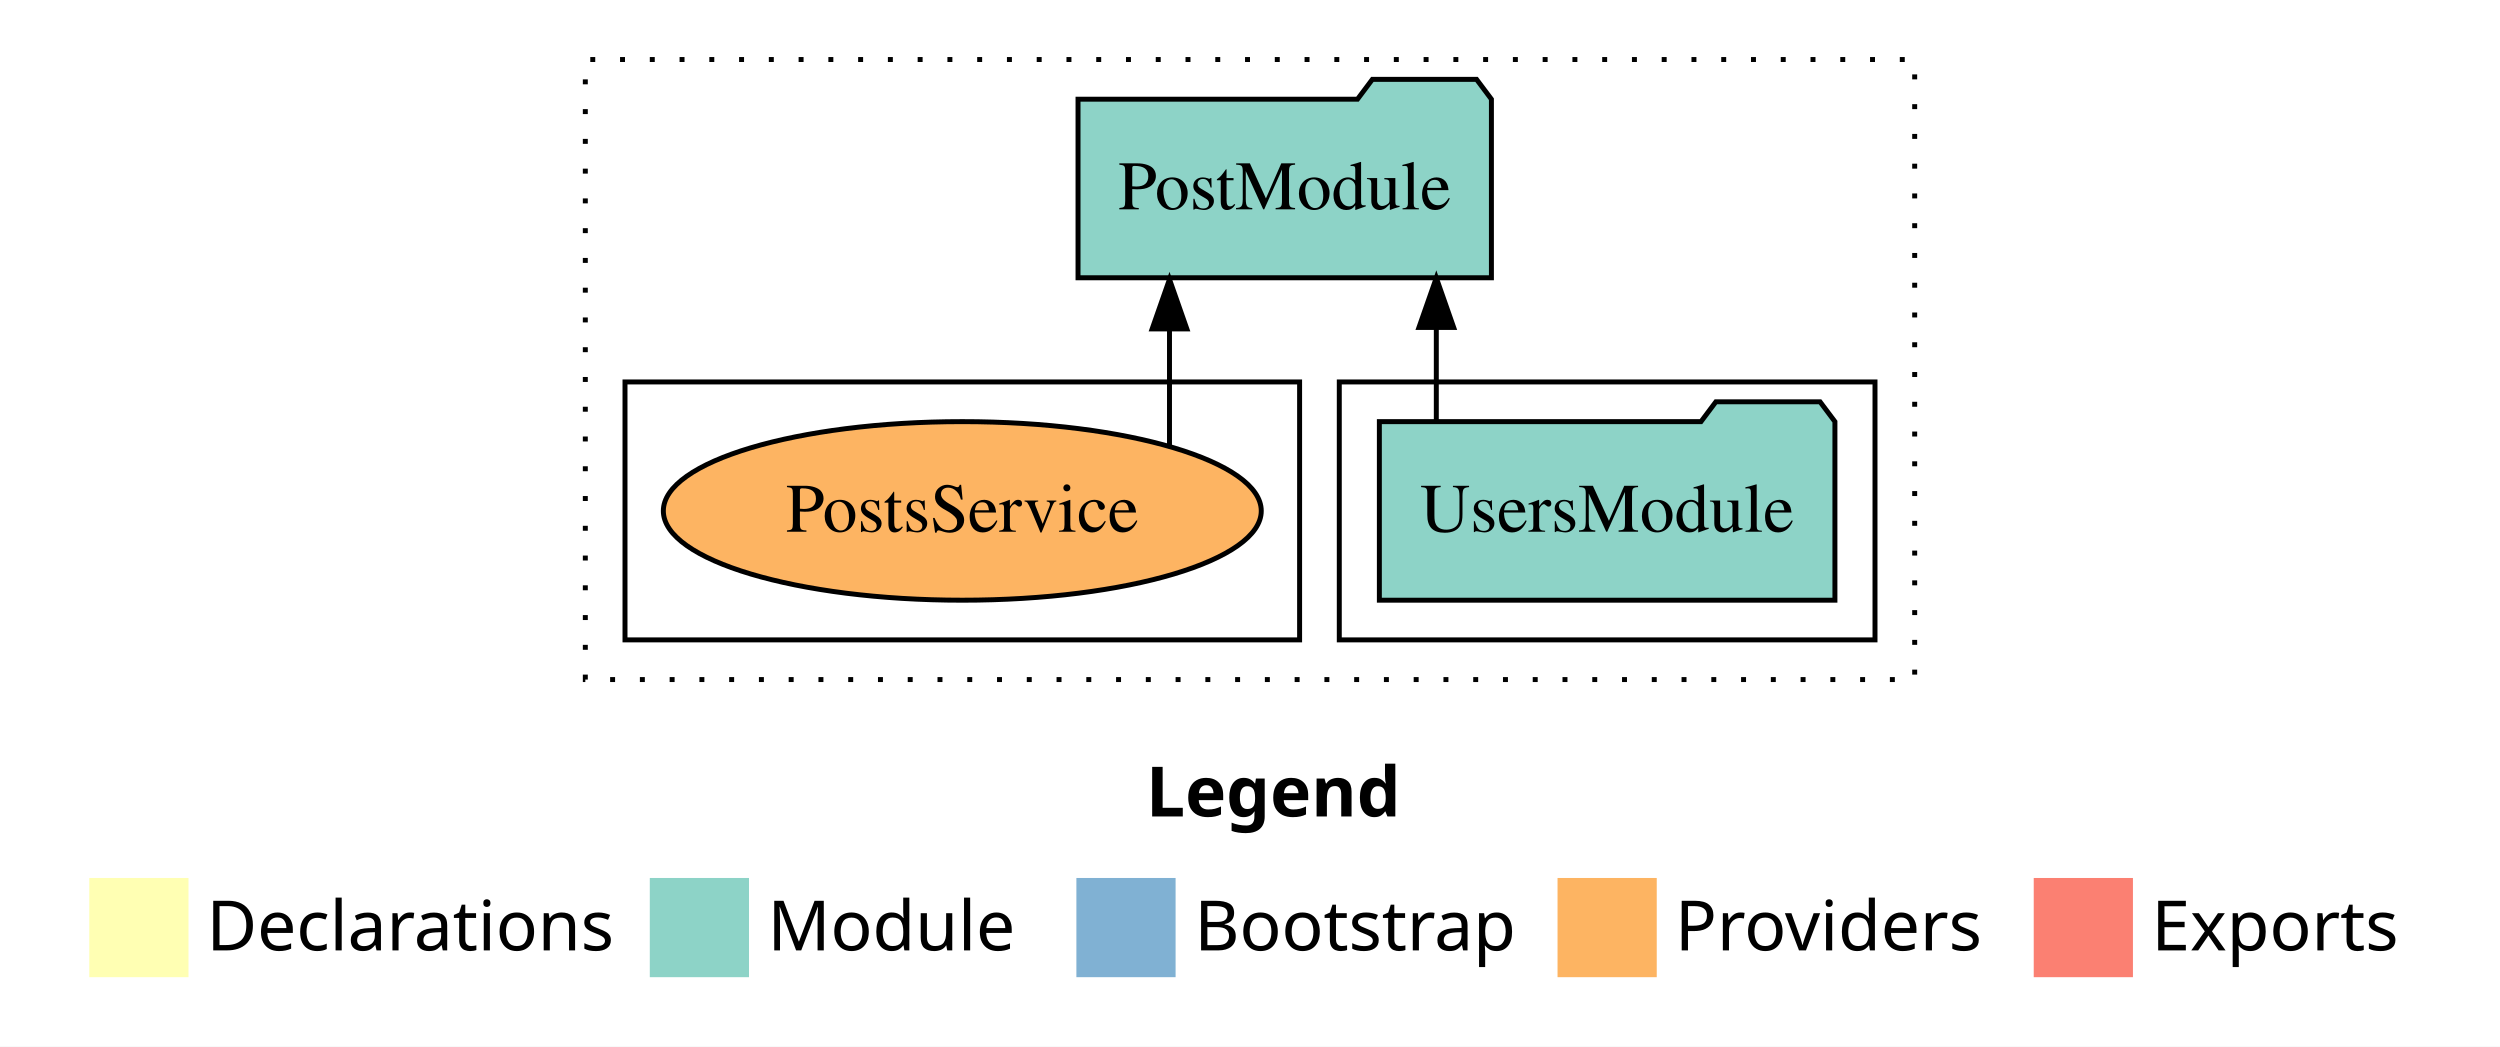
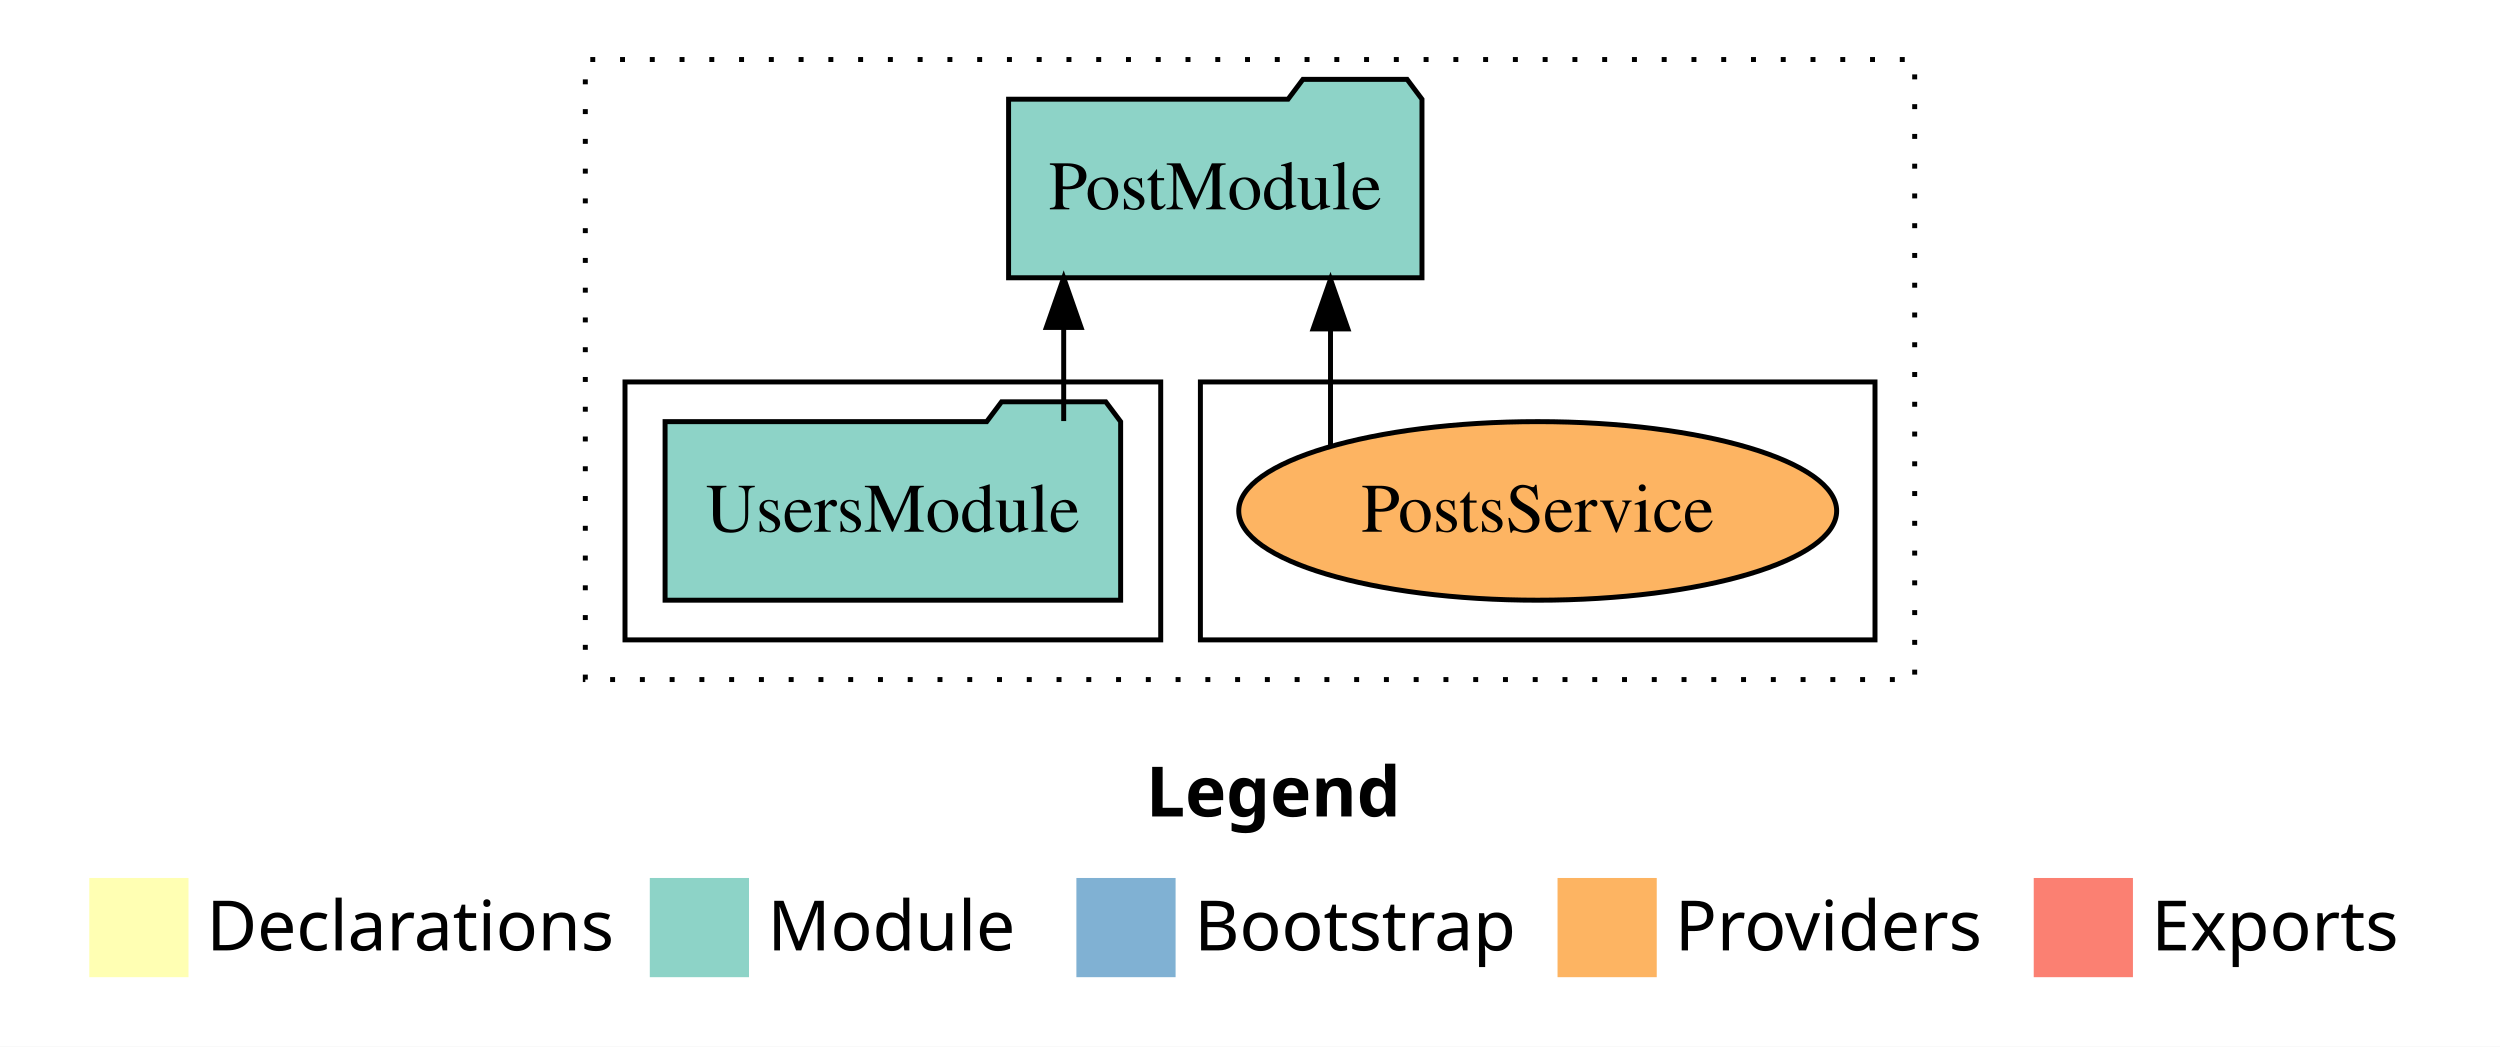
<svg xmlns="http://www.w3.org/2000/svg" width="504pt" height="211pt" viewBox="0.00 0.00 504.00 211.00">
  <g id="graph0" class="graph" transform="scale(1 1) rotate(0) translate(4 207)">
    <polygon fill="white" stroke="transparent" points="-4,4 -4,-207 500,-207 500,4 -4,4" />
    <text text-anchor="start" x="227.01" y="-42.4" font-family="Times-12" font-weight="bold" font-size="14.00">Legend</text>
    <polygon fill="#ffffb3" stroke="transparent" points="14,-10 14,-30 34,-30 34,-10 14,-10" />
    <text text-anchor="start" x="37.63" y="-15.4" font-family="Times-12" font-size="14.00">  Declarations</text>
    <polygon fill="#8dd3c7" stroke="transparent" points="127,-10 127,-30 147,-30 147,-10 127,-10" />
    <text text-anchor="start" x="150.73" y="-15.4" font-family="Times-12" font-size="14.00">  Module</text>
    <polygon fill="#80b1d3" stroke="transparent" points="213,-10 213,-30 233,-30 233,-10 213,-10" />
    <text text-anchor="start" x="236.78" y="-15.4" font-family="Times-12" font-size="14.00">  Bootstrap</text>
    <polygon fill="#fdb462" stroke="transparent" points="310,-10 310,-30 330,-30 330,-10 310,-10" />
    <text text-anchor="start" x="333.67" y="-15.4" font-family="Times-12" font-size="14.00">  Providers</text>
    <polygon fill="#fb8072" stroke="transparent" points="406,-10 406,-30 426,-30 426,-10 406,-10" />
    <text text-anchor="start" x="429.73" y="-15.4" font-family="Times-12" font-size="14.00">  Exports</text>
    <g id="clust1" class="cluster">
      <polygon fill="none" stroke="black" stroke-dasharray="1,5" points="114,-70 114,-195 382,-195 382,-70 114,-70" />
    </g>
+     <g id="clust6" class="cluster">
+       <polygon fill="none" stroke="black" points="238,-78 238,-130 374,-130 374,-78 238,-78" />
+     </g>
    <g id="clust3" class="cluster">
-       <polygon fill="none" stroke="black" points="266,-78 266,-130 374,-130 374,-78 266,-78" />
-     </g>
-     <g id="clust6" class="cluster">
-       <polygon fill="none" stroke="black" points="122,-78 122,-130 258,-130 258,-78 122,-78" />
+       <polygon fill="none" stroke="black" points="122,-78 122,-130 230,-130 230,-78 122,-78" />
    </g>
    <g id="node1" class="node">
-       <polygon fill="#8dd3c7" stroke="black" points="365.92,-122 362.92,-126 341.92,-126 338.92,-122 274.08,-122 274.08,-86 365.92,-86 365.92,-122" />
-       <text text-anchor="middle" x="320" y="-99.8" font-family="Times,serif" font-size="14.00">UsersModule</text>
+       <polygon fill="#8dd3c7" stroke="black" points="221.92,-122 218.92,-126 197.92,-126 194.92,-122 130.08,-122 130.08,-86 221.92,-86 221.92,-122" />
+       <text text-anchor="middle" x="176" y="-99.8" font-family="Times,serif" font-size="14.00">UsersModule</text>
    </g>
    <g id="node2" class="node">
-       <polygon fill="#8dd3c7" stroke="black" points="296.67,-187 293.67,-191 272.67,-191 269.67,-187 213.33,-187 213.33,-151 296.67,-151 296.67,-187" />
-       <text text-anchor="middle" x="255" y="-164.8" font-family="Times,serif" font-size="14.00">PostModule</text>
+       <polygon fill="#8dd3c7" stroke="black" points="282.67,-187 279.67,-191 258.67,-191 255.67,-187 199.33,-187 199.33,-151 282.67,-151 282.67,-187" />
+       <text text-anchor="middle" x="241" y="-164.8" font-family="Times,serif" font-size="14.00">PostModule</text>
    </g>
    <g id="edge1" class="edge">
-       <path fill="none" stroke="black" d="M285.56,-122.11C285.56,-122.11 285.56,-140.99 285.56,-140.99" />
-       <polygon fill="black" stroke="black" points="282.06,-140.99 285.56,-150.99 289.06,-140.99 282.06,-140.99" />
+       <path fill="none" stroke="black" d="M210.44,-122.11C210.44,-122.11 210.44,-140.99 210.44,-140.99" />
+       <polygon fill="black" stroke="black" points="206.94,-140.99 210.44,-150.99 213.94,-140.99 206.94,-140.99" />
    </g>
    <g id="node3" class="node">
-       <ellipse fill="#fdb462" stroke="black" cx="190" cy="-104" rx="60.27" ry="18" />
-       <text text-anchor="middle" x="190" y="-99.8" font-family="Times,serif" font-size="14.00">PostsService</text>
+       <ellipse fill="#fdb462" stroke="black" cx="306" cy="-104" rx="60.27" ry="18" />
+       <text text-anchor="middle" x="306" y="-99.8" font-family="Times,serif" font-size="14.00">PostsService</text>
    </g>
    <g id="edge2" class="edge">
-       <path fill="none" stroke="black" d="M231.77,-117.15C231.77,-117.15 231.77,-140.69 231.77,-140.69" />
-       <polygon fill="black" stroke="black" points="228.27,-140.69 231.77,-150.69 235.27,-140.69 228.27,-140.69" />
+       <path fill="none" stroke="black" d="M264.23,-117.15C264.23,-117.15 264.23,-140.69 264.23,-140.69" />
+       <polygon fill="black" stroke="black" points="260.73,-140.69 264.23,-150.69 267.73,-140.69 260.73,-140.69" />
    </g>
  </g>
</svg>
